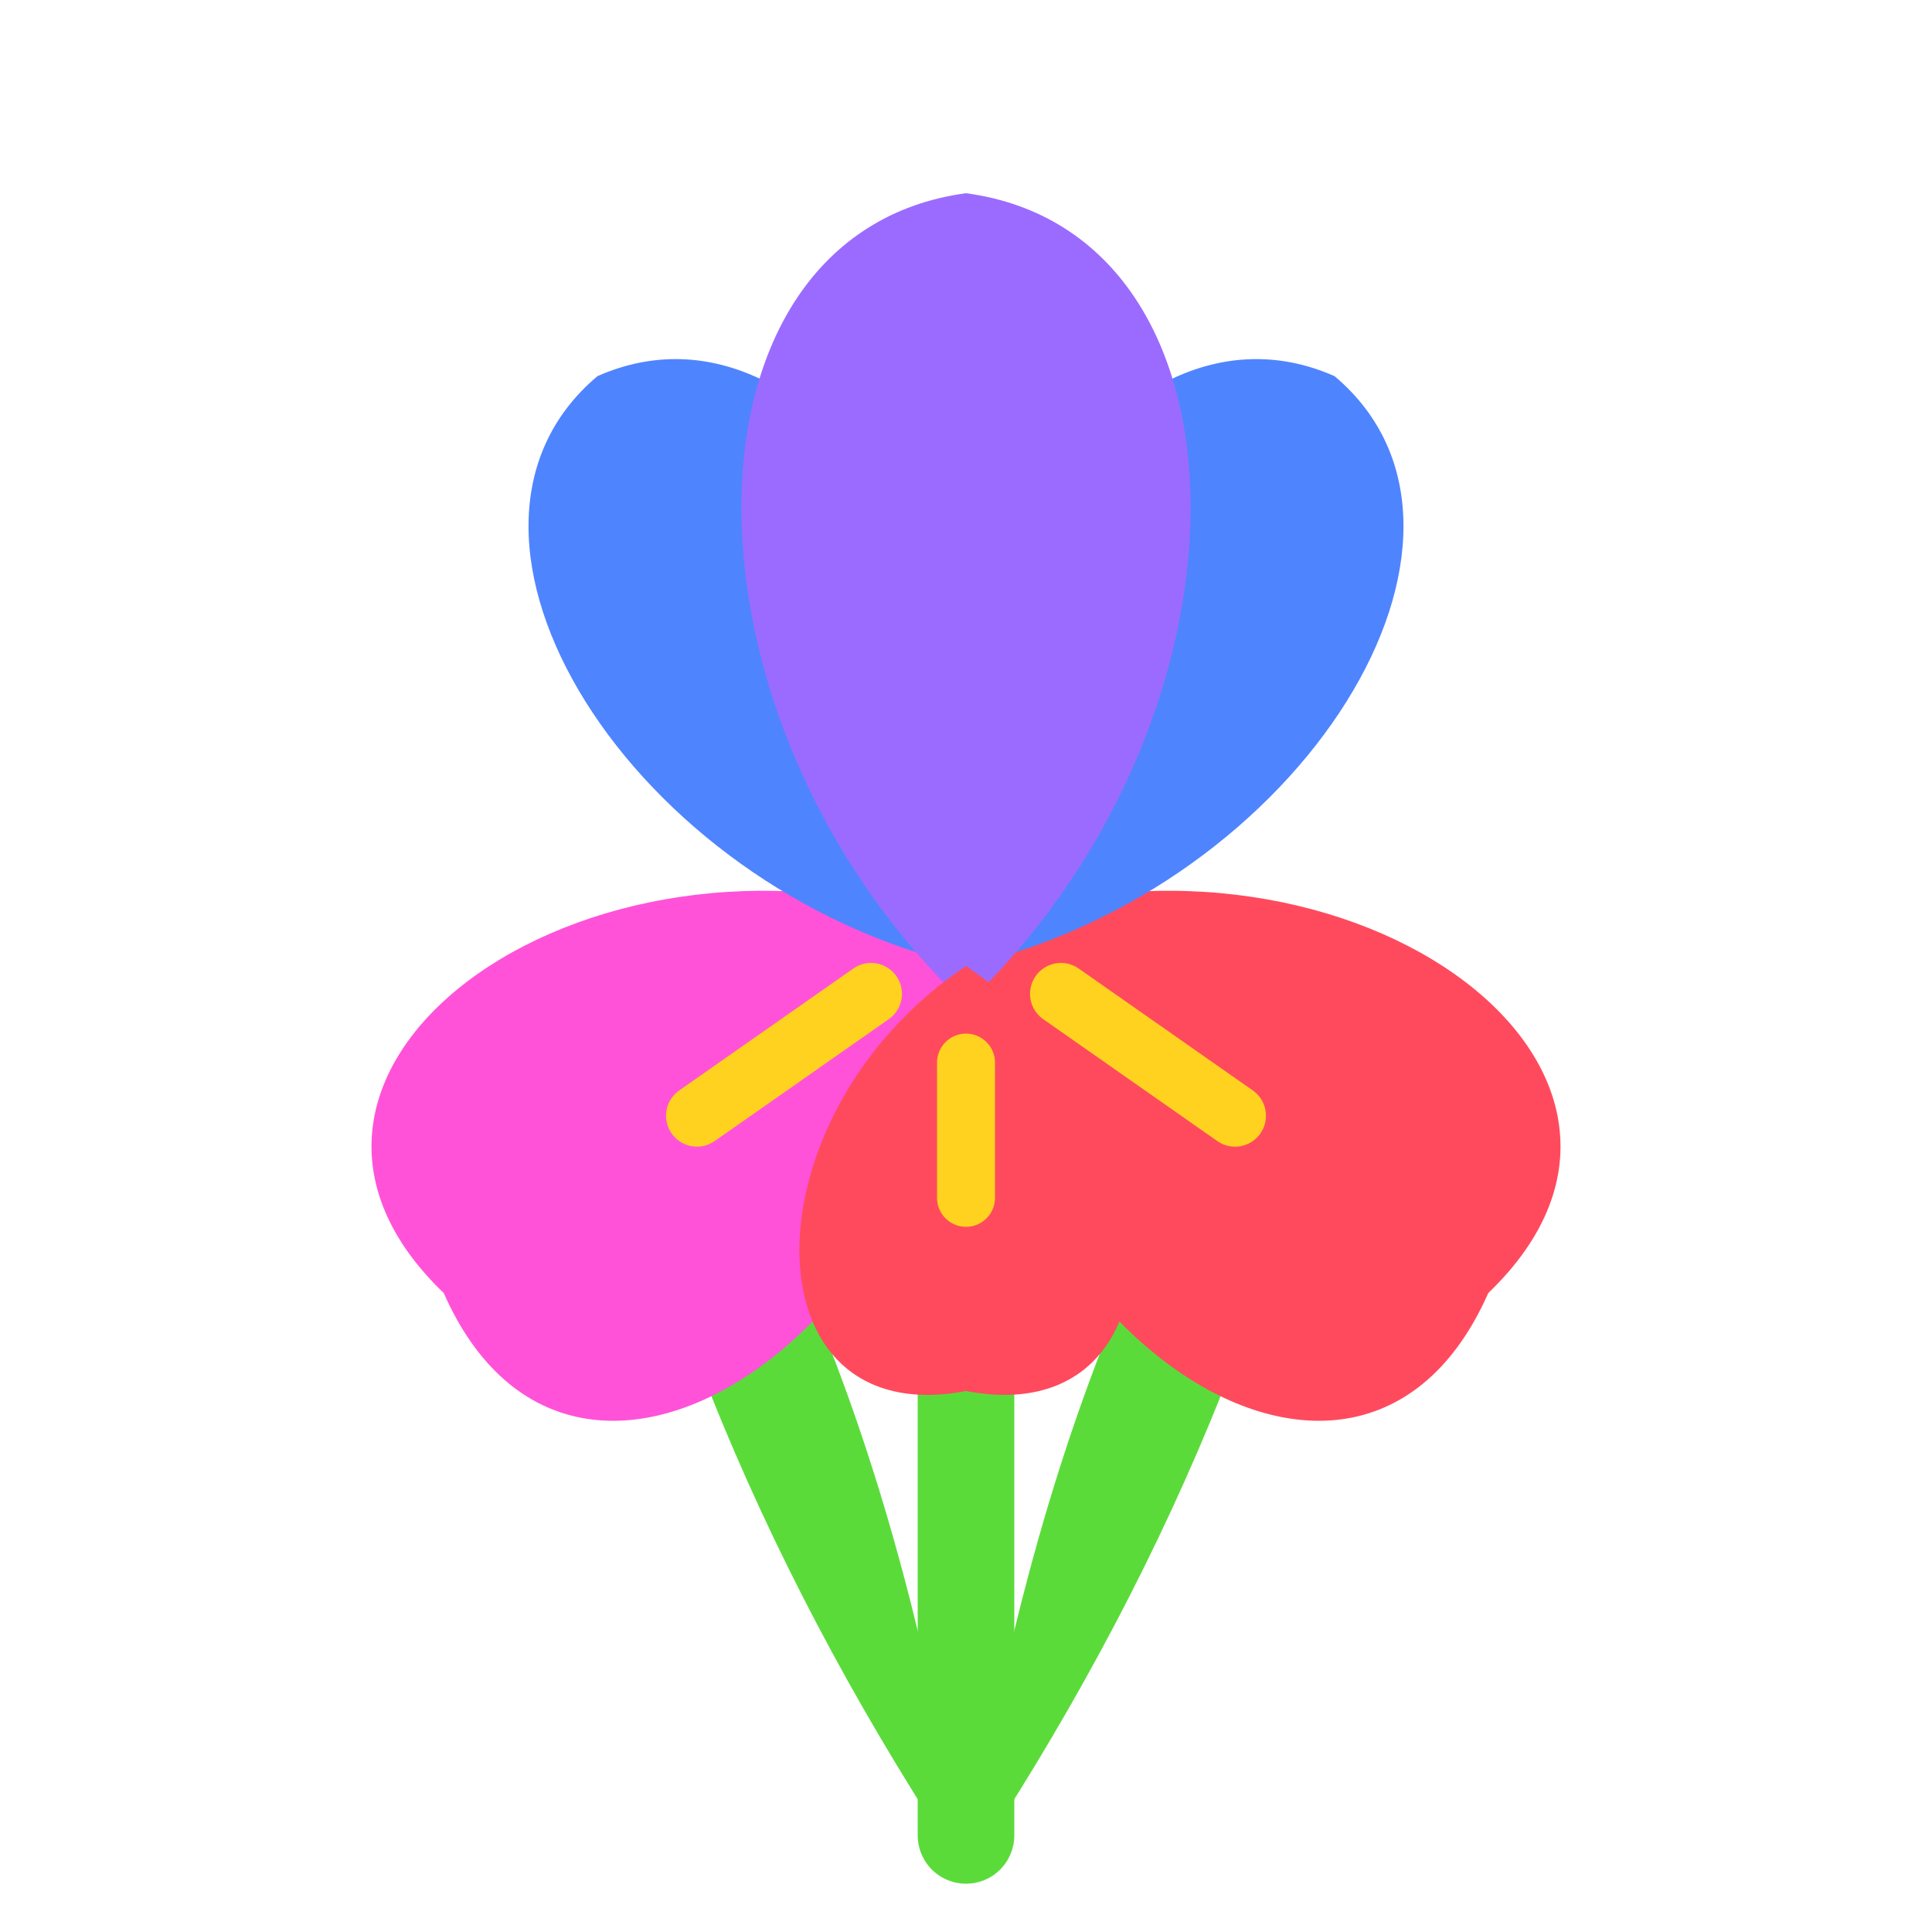
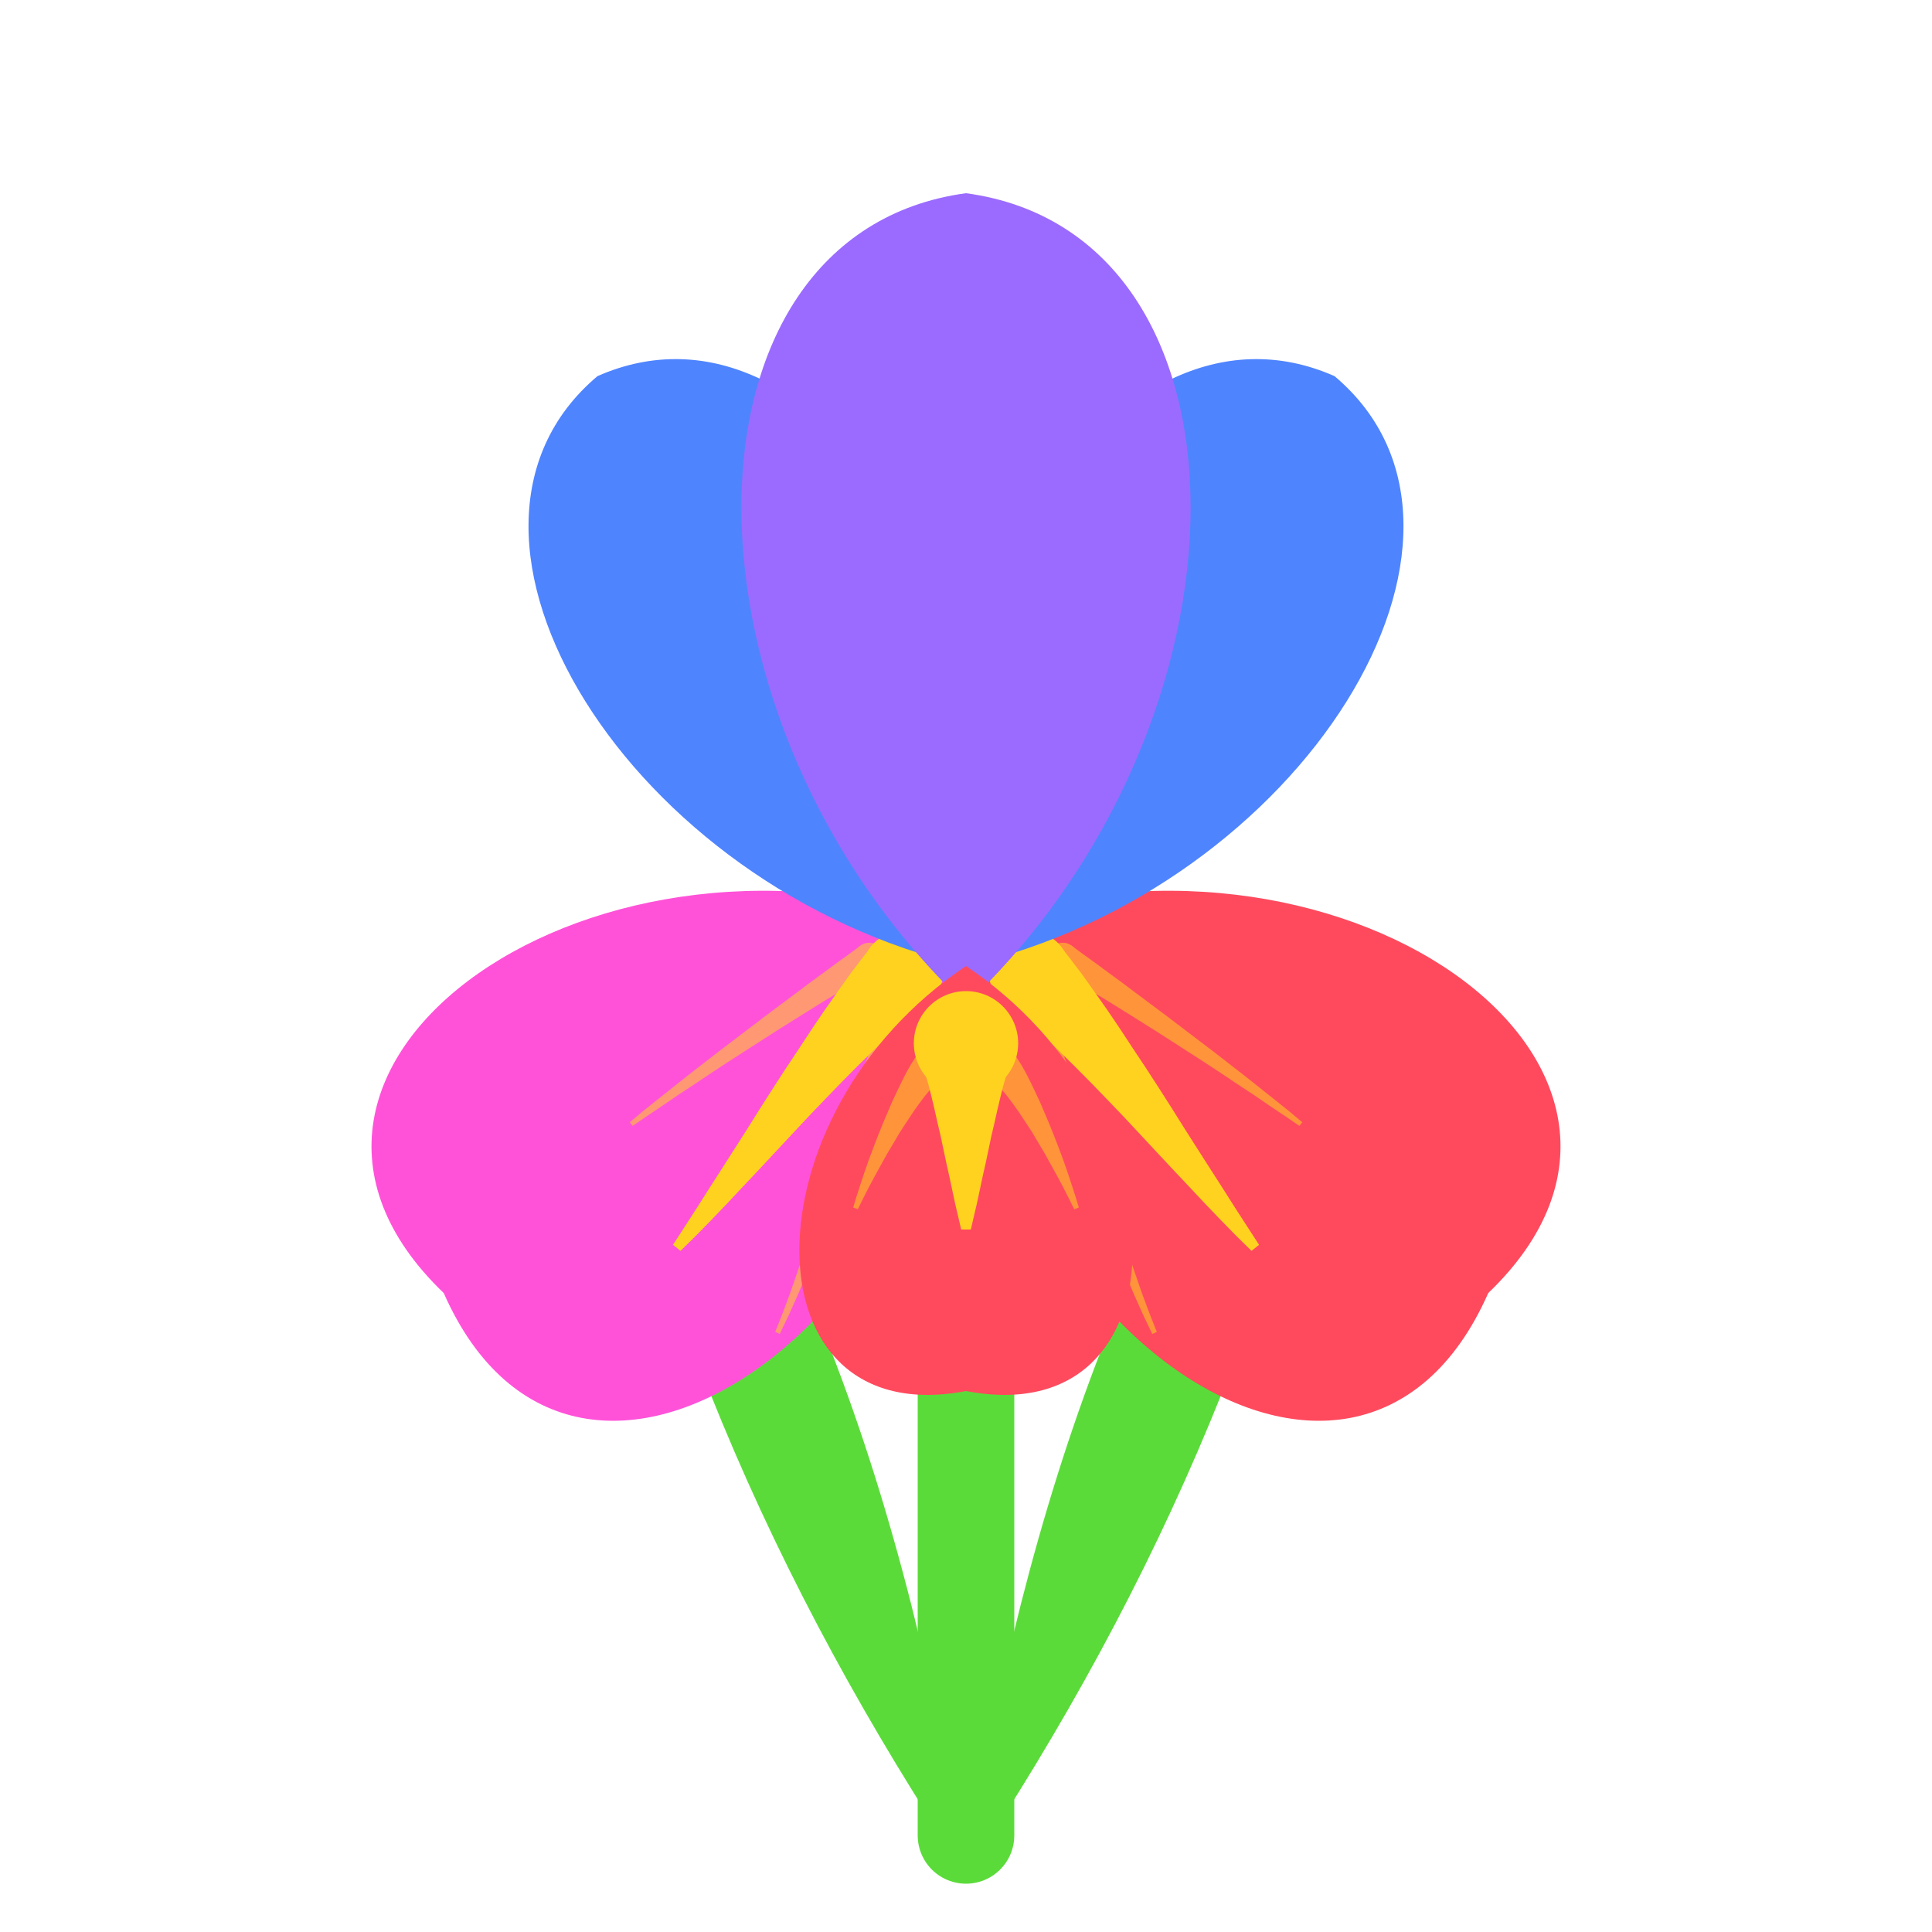
<svg xmlns="http://www.w3.org/2000/svg" viewBox="0 0 100 100">
  <path d="M50 97 C40 82 33 66 30 48 C41 60 47 78 50 97 Z" fill="#5BDB3A" />
  <g transform="translate(100 0) scale(-1 1)">
    <path d="M50 97 C40 82 33 66 30 48 C41 60 47 78 50 97 Z" fill="#5BDB3A" />
  </g>
  <path d="M50 58 V95" fill="none" stroke="#5BDB3A" stroke-width="5" stroke-linecap="round" />
  <g transform="translate(50 48) rotate(125)">
    <path d="M0 0 C-16.7 -11.5 -16.7 -36.3 0 -33 C16.7 -36.3 16.7 -11.5 0 0 Z" fill="#FF4A5E" />
-     <path d="M0 -6 V-17" fill="none" stroke="#FFD21F" stroke-width="3.2" stroke-linecap="round" />
+     <g fill="#FFD21F">
+       <path d="M2.07 -3.66 L2.11 -4.54 L2.19 -5.49 L2.31 -6.50 L2.47 -7.58 L2.66 -8.71 L2.87 -9.87 L3.10 -11.06 L3.34 -12.27 L3.60 -13.50 L3.86 -14.72 L4.12 -15.95 L4.37 -17.16 L4.62 -18.35 L4.85 -19.51 L5.06 -20.63 L5.24 -21.71 L4.76 -21.85 L4.35 -20.84 L3.92 -19.78 L3.47 -18.70 L3.01 -17.58 L2.54 -16.44 L2.06 -15.28 L1.57 -14.12 L1.09 -12.96 L0.62 -11.80 L0.17 -10.65 L-0.28 -9.52 L-0.70 -8.42 L-1.09 -7.34 L-1.46 -6.30 L-1.78 -5.30 L-2.07 -4.34 Z" />
+       <circle cx="0.00" cy="-4.00" r="2.10" />
+     </g>
+     <g fill="#FFD21F" opacity="0.55">
+       <path d="M-0.84 -5.03 L-0.91 -5.75 L-0.97 -6.53 L-1.03 -7.37 L-1.09 -8.25 L-1.14 -9.17 L-1.19 -10.13 L-1.24 -11.11 L-1.28 -12.11 L-1.32 -13.13 L-1.36 -14.15 L-1.39 -15.17 L-1.41 -16.18 L-1.44 -17.18 L-1.45 -18.16 L-1.47 -19.11 L-1.48 -20.03 L-1.72 -20.04 L-1.80 -19.12 L-1.86 -18.17 L-1.92 -17.19 L-1.98 -16.19 L-2.03 -15.18 L-2.08 -14.16 L-2.12 -13.13 L-2.16 -12.11 L-2.20 -11.11 L-2.23 -10.12 L-2.26 -9.16 L-2.29 -8.23 L-2.31 -7.34 L-2.33 -6.50 L-2.34 -5.70 L-2.36 -4.97 Z" />
+       <circle cx="-1.60" cy="-5.00" r="0.76" />
+     </g>
+     <g fill="#FFD21F" opacity="0.55">
+       <path d="M2.29 -4.69 L2.59 -5.40 L2.97 -6.18 L3.44 -7.02 L3.96 -7.91 L4.54 -8.85 L5.17 -9.83 L5.83 -10.83 L6.52 -11.86 L7.22 -12.90 L7.93 -13.94 L8.63 -14.99 L9.31 -16.03 L9.97 -17.05 L10.60 -18.06 L11.18 -19.03 L11.71 -19.97 L11.49 -20.10 L10.90 -19.21 L10.26 -18.28 L9.57 -17.33 L8.85 -16.35 L8.10 -15.36 L7.34 -14.36 L6.57 -13.37 L5.80 -12.37 L5.05 -11.39 L4.32 -10.42 L3.62 -9.48 L2.96 -8.57 L2.35 -7.69 L1.80 -6.85 L1.32 -6.06 L0.91 -5.31 Z" />
+       <circle cx="1.60" cy="-5.00" r="0.76" />
+     </g>
  </g>
  <g transform="translate(50 48) rotate(-125)">
    <path d="M0 0 C-16.7 -11.5 -16.7 -36.3 0 -33 C16.7 -36.3 16.7 -11.5 0 0 Z" fill="#FF52D9" />
-     <path d="M0 -6 V-17" fill="none" stroke="#FFD21F" stroke-width="3.2" stroke-linecap="round" />
+     <g fill="#FFD21F">
+       <path d="M2.07 -4.34 L1.78 -5.30 L1.46 -6.30 L1.09 -7.34 L0.70 -8.42 L0.28 -9.52 L-0.17 -10.65 L-0.62 -11.80 L-1.09 -12.96 L-1.57 -14.12 L-2.06 -15.28 L-2.54 -16.44 L-3.01 -17.58 L-3.47 -18.70 L-3.92 -19.78 L-4.35 -20.84 L-4.76 -21.85 L-5.24 -21.71 L-5.06 -20.63 L-4.85 -19.51 L-4.62 -18.35 L-4.37 -17.16 L-4.12 -15.95 L-3.86 -14.72 L-3.60 -13.50 L-3.34 -12.27 L-3.10 -11.06 L-2.87 -9.87 L-2.66 -8.71 L-2.47 -7.58 L-2.31 -6.50 L-2.19 -5.49 L-2.11 -4.54 L-2.07 -3.66 Z" />
+       <circle cx="0.00" cy="-4.00" r="2.10" />
+     </g>
+     <g fill="#FFD21F" opacity="0.55">
+       <path d="M-0.91 -5.31 L-1.32 -6.06 L-1.80 -6.85 L-2.35 -7.69 L-2.96 -8.57 L-3.62 -9.48 L-4.32 -10.42 L-5.05 -11.39 L-5.80 -12.37 L-6.57 -13.37 L-7.34 -14.36 L-8.10 -15.36 L-8.85 -16.35 L-9.57 -17.33 L-10.26 -18.28 L-10.90 -19.21 L-11.49 -20.10 L-11.71 -19.97 L-11.18 -19.03 L-10.60 -18.06 L-9.97 -17.05 L-9.31 -16.03 L-8.63 -14.99 L-7.93 -13.94 L-7.22 -12.90 L-6.52 -11.86 L-5.83 -10.83 L-5.17 -9.83 L-4.54 -8.85 L-3.96 -7.91 L-3.44 -7.02 L-2.97 -6.18 L-2.59 -5.40 L-2.29 -4.69 Z" />
+       <circle cx="-1.60" cy="-5.00" r="0.76" />
+     </g>
+     <g fill="#FFD21F" opacity="0.55">
+       <path d="M2.36 -4.97 L2.34 -5.70 L2.33 -6.50 L2.31 -7.34 L2.29 -8.23 L2.26 -9.16 L2.23 -10.12 L2.20 -11.11 L2.16 -12.11 L2.12 -13.13 L2.08 -14.16 L2.03 -15.18 L1.98 -16.19 L1.92 -17.19 L1.86 -18.17 L1.80 -19.12 L1.72 -20.04 L1.48 -20.03 L1.47 -19.11 L1.45 -18.16 L1.44 -17.18 L1.41 -16.18 L1.39 -15.17 L1.36 -14.15 L1.32 -13.13 L1.28 -12.11 L1.24 -11.11 L1.19 -10.13 L1.14 -9.17 L1.09 -8.25 L1.03 -7.37 L0.97 -6.53 L0.91 -5.75 L0.84 -5.03 Z" />
+       <circle cx="1.60" cy="-5.00" r="0.76" />
+     </g>
  </g>
  <g transform="translate(50 50) rotate(32)">
    <path d="M0 0 C-12.6 -12.6 -12.6 -34.2 0 -36 C12.6 -34.2 12.6 -12.6 0 0 Z" fill="#4F84FF" />
  </g>
  <g transform="translate(50 50) rotate(-32)">
    <path d="M0 0 C-12.6 -12.6 -12.6 -34.2 0 -36 C12.6 -34.2 12.6 -12.6 0 0 Z" fill="#4F84FF" />
  </g>
  <g transform="translate(50 52) rotate(0)">
    <path d="M0 0 C-15.5 -14.7 -15.5 -39.9 0 -42 C15.5 -39.9 15.5 -14.7 0 0 Z" fill="#9B6BFF" />
  </g>
  <g transform="translate(50 50) rotate(180)">
    <path d="M0 0 C-11.5 -7.7 -11.5 -24.2 0 -22 C11.5 -24.2 11.5 -7.7 0 0 Z" fill="#FF4A5E" />
-     <path d="M0 -5 V-12" fill="none" stroke="#FFD21F" stroke-width="3" stroke-linecap="round" />
+     <g fill="#FFD21F">
+       <path d="M2.70 -4.00 L2.55 -4.31 L2.39 -4.69 L2.24 -5.14 L2.09 -5.64 L1.93 -6.19 L1.78 -6.79 L1.63 -7.42 L1.48 -8.09 L1.32 -8.77 L1.17 -9.48 L1.02 -10.19 L0.86 -10.90 L0.71 -11.61 L0.56 -12.31 L0.40 -12.99 L0.25 -13.64 L-0.25 -13.64 L-0.40 -12.99 L-0.56 -12.31 L-0.71 -11.61 L-0.86 -10.90 L-1.02 -10.19 L-1.17 -9.48 L-1.32 -8.77 L-1.48 -8.09 L-1.63 -7.42 L-1.78 -6.79 L-1.93 -6.19 L-2.09 -5.64 L-2.24 -5.14 L-2.39 -4.69 L-2.55 -4.31 L-2.70 -4.00 Z" />
+       <circle cx="0.00" cy="-4.00" r="2.70" />
+     </g>
+     <g fill="#FFD21F" opacity="0.55">
+       <path d="M-1.14 -5.86 L-1.18 -5.82 L-1.34 -5.91 L-1.57 -6.10 L-1.84 -6.38 L-2.13 -6.73 L-2.43 -7.13 L-2.75 -7.58 L-3.08 -8.08 L-3.42 -8.60 L-3.75 -9.16 L-4.09 -9.73 L-4.41 -10.31 L-4.73 -10.89 L-5.04 -11.47 L-5.33 -12.04 L-5.60 -12.59 L-5.84 -12.50 L-5.66 -11.91 L-5.46 -11.29 L-5.25 -10.66 L-5.03 -10.03 L-4.79 -9.39 L-4.55 -8.77 L-4.30 -8.15 L-4.05 -7.56 L-3.81 -7.00 L-3.56 -6.47 L-3.32 -5.97 L-3.09 -5.52 L-2.86 -5.11 L-2.63 -4.75 L-2.38 -4.43 L-2.06 -4.14 Z" />
+       <circle cx="-1.60" cy="-5.00" r="0.97" />
+     </g>
+     <g fill="#FFD21F" opacity="0.55">
+       <path d="M2.06 -4.14 L2.38 -4.43 L2.63 -4.75 L2.86 -5.11 L3.09 -5.52 L3.32 -5.97 L3.56 -6.47 L3.81 -7.00 L4.05 -7.56 L4.30 -8.15 L4.55 -8.77 L4.79 -9.39 L5.03 -10.03 L5.25 -10.66 L5.46 -11.29 L5.66 -11.91 L5.84 -12.50 L5.60 -12.59 L5.33 -12.04 L5.04 -11.47 L4.73 -10.89 L4.41 -10.31 L4.09 -9.73 L3.75 -9.16 L3.42 -8.60 L3.08 -8.08 L2.75 -7.58 L2.43 -7.13 L2.13 -6.73 L1.84 -6.38 L1.57 -6.10 L1.34 -5.91 L1.18 -5.82 L1.14 -5.86 Z" />
+       <circle cx="1.60" cy="-5.00" r="0.97" />
+     </g>
  </g>
</svg>
